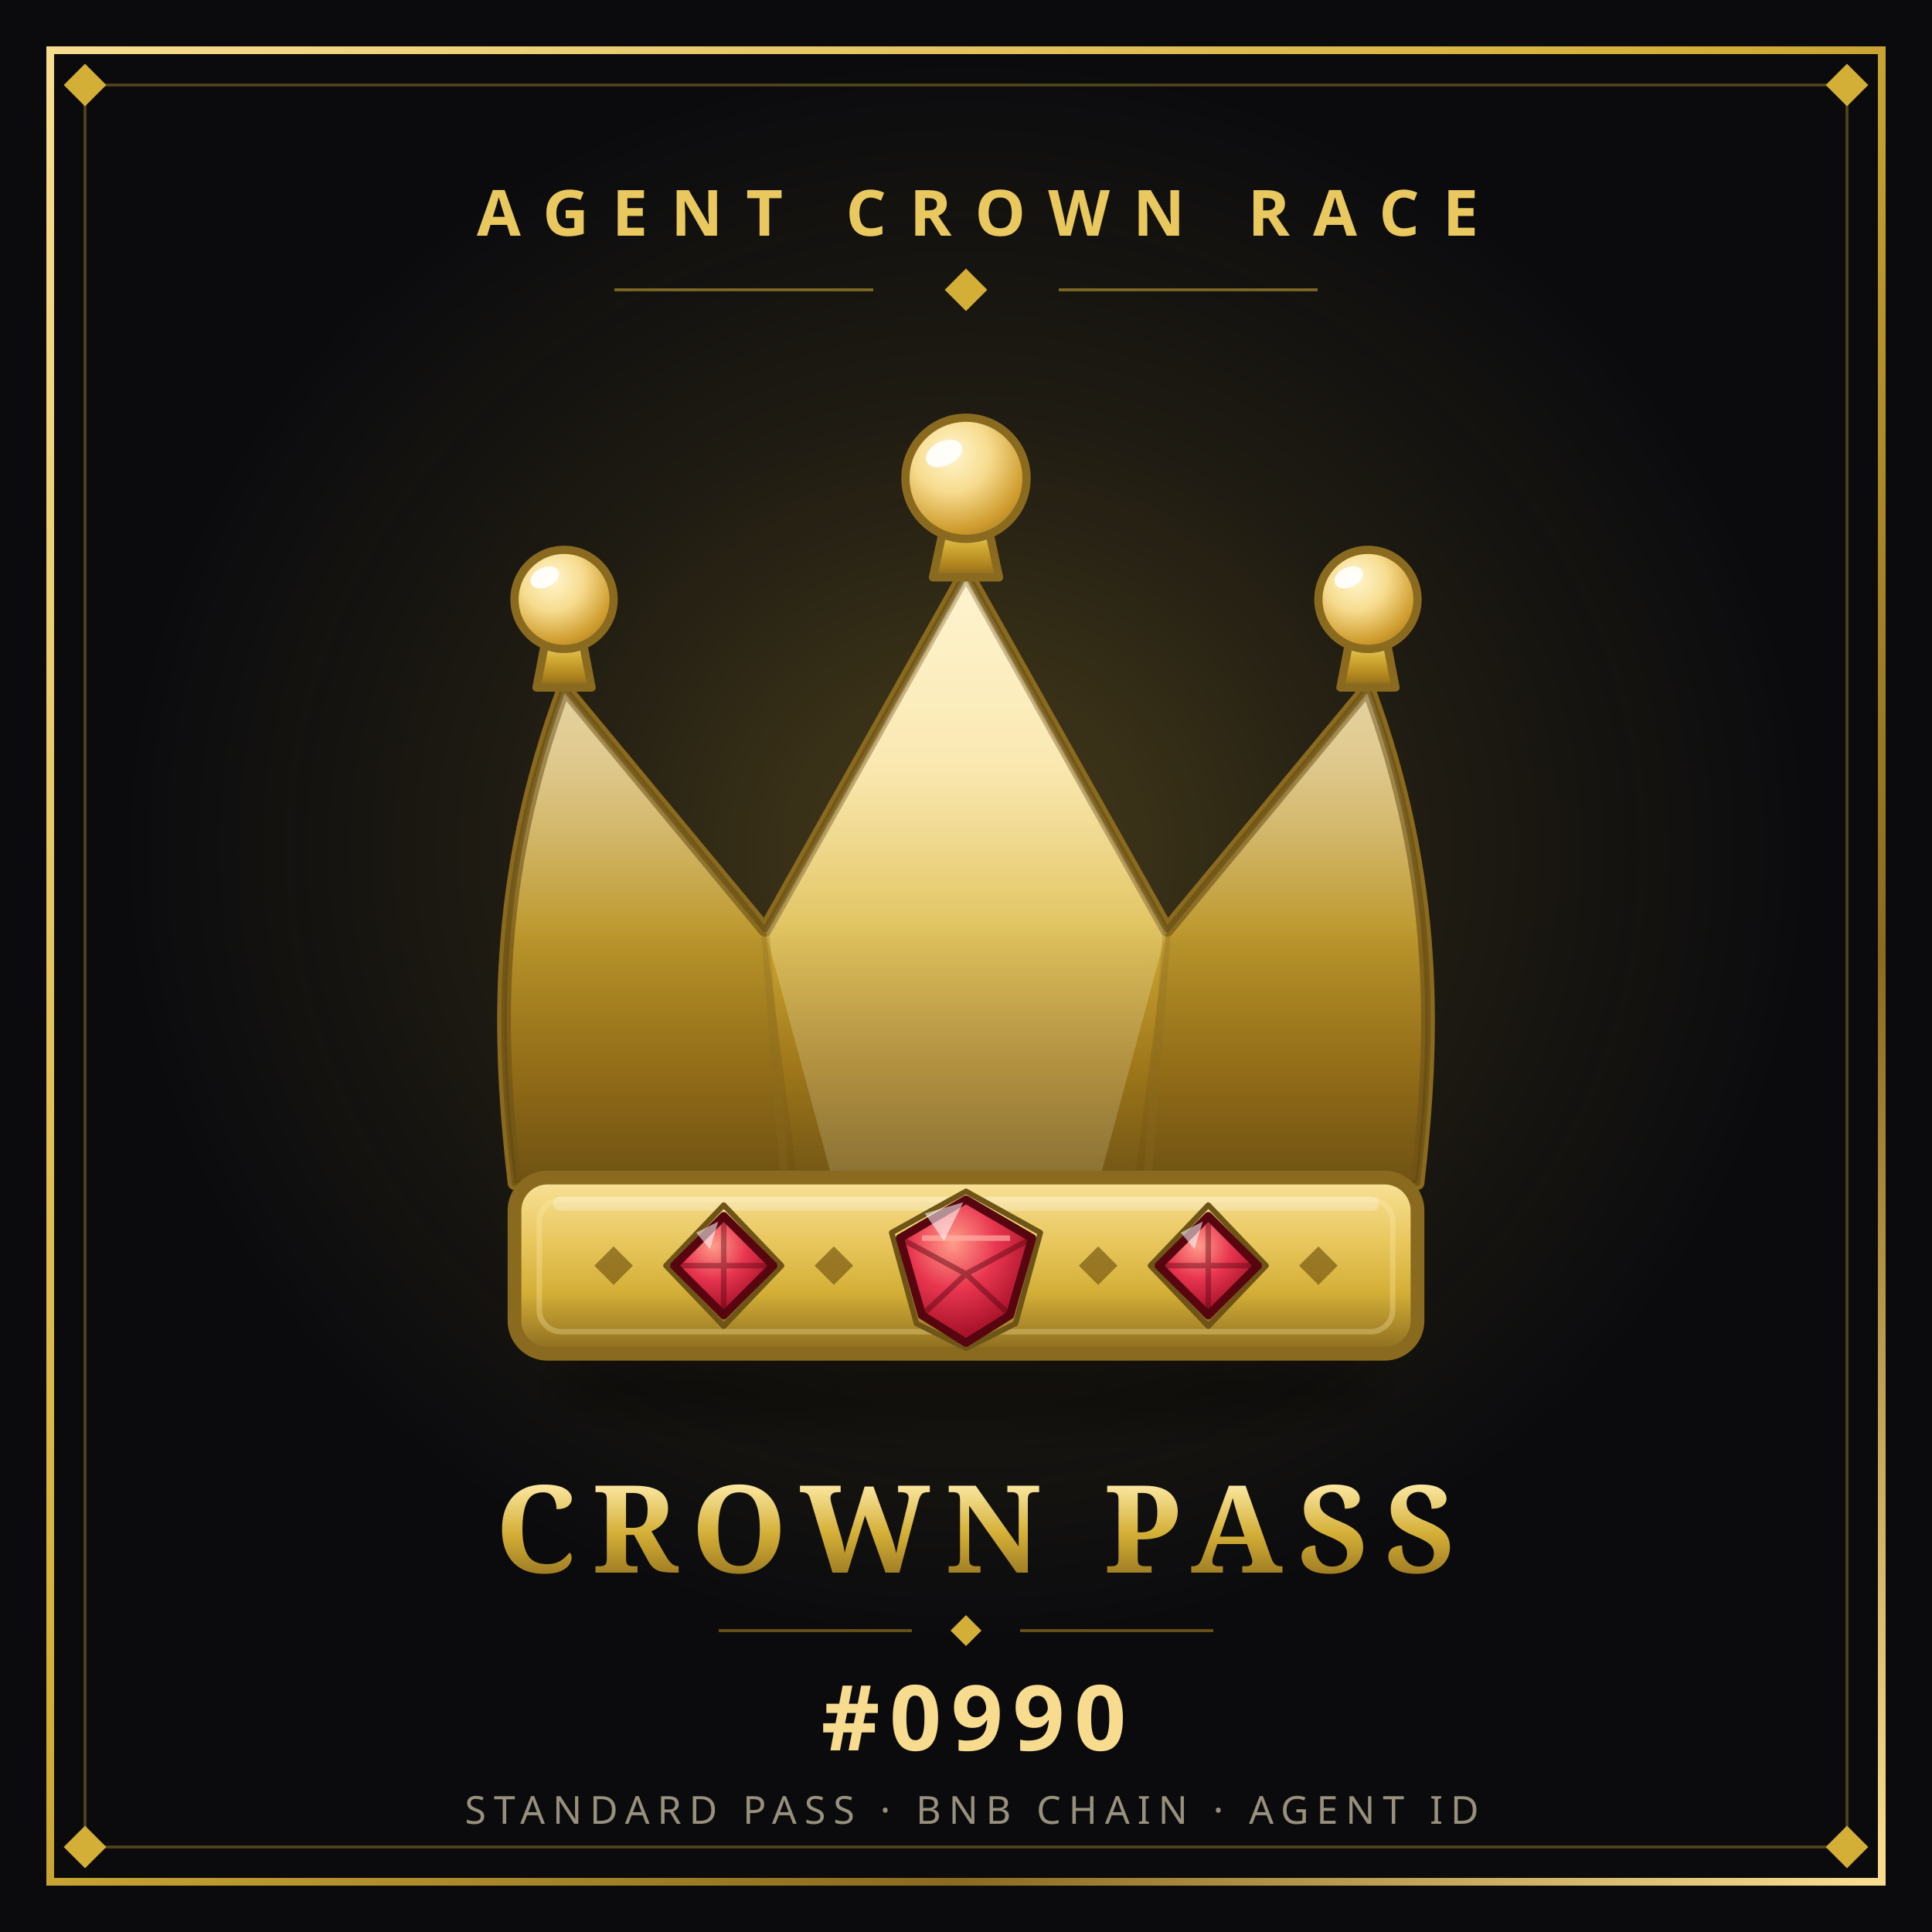
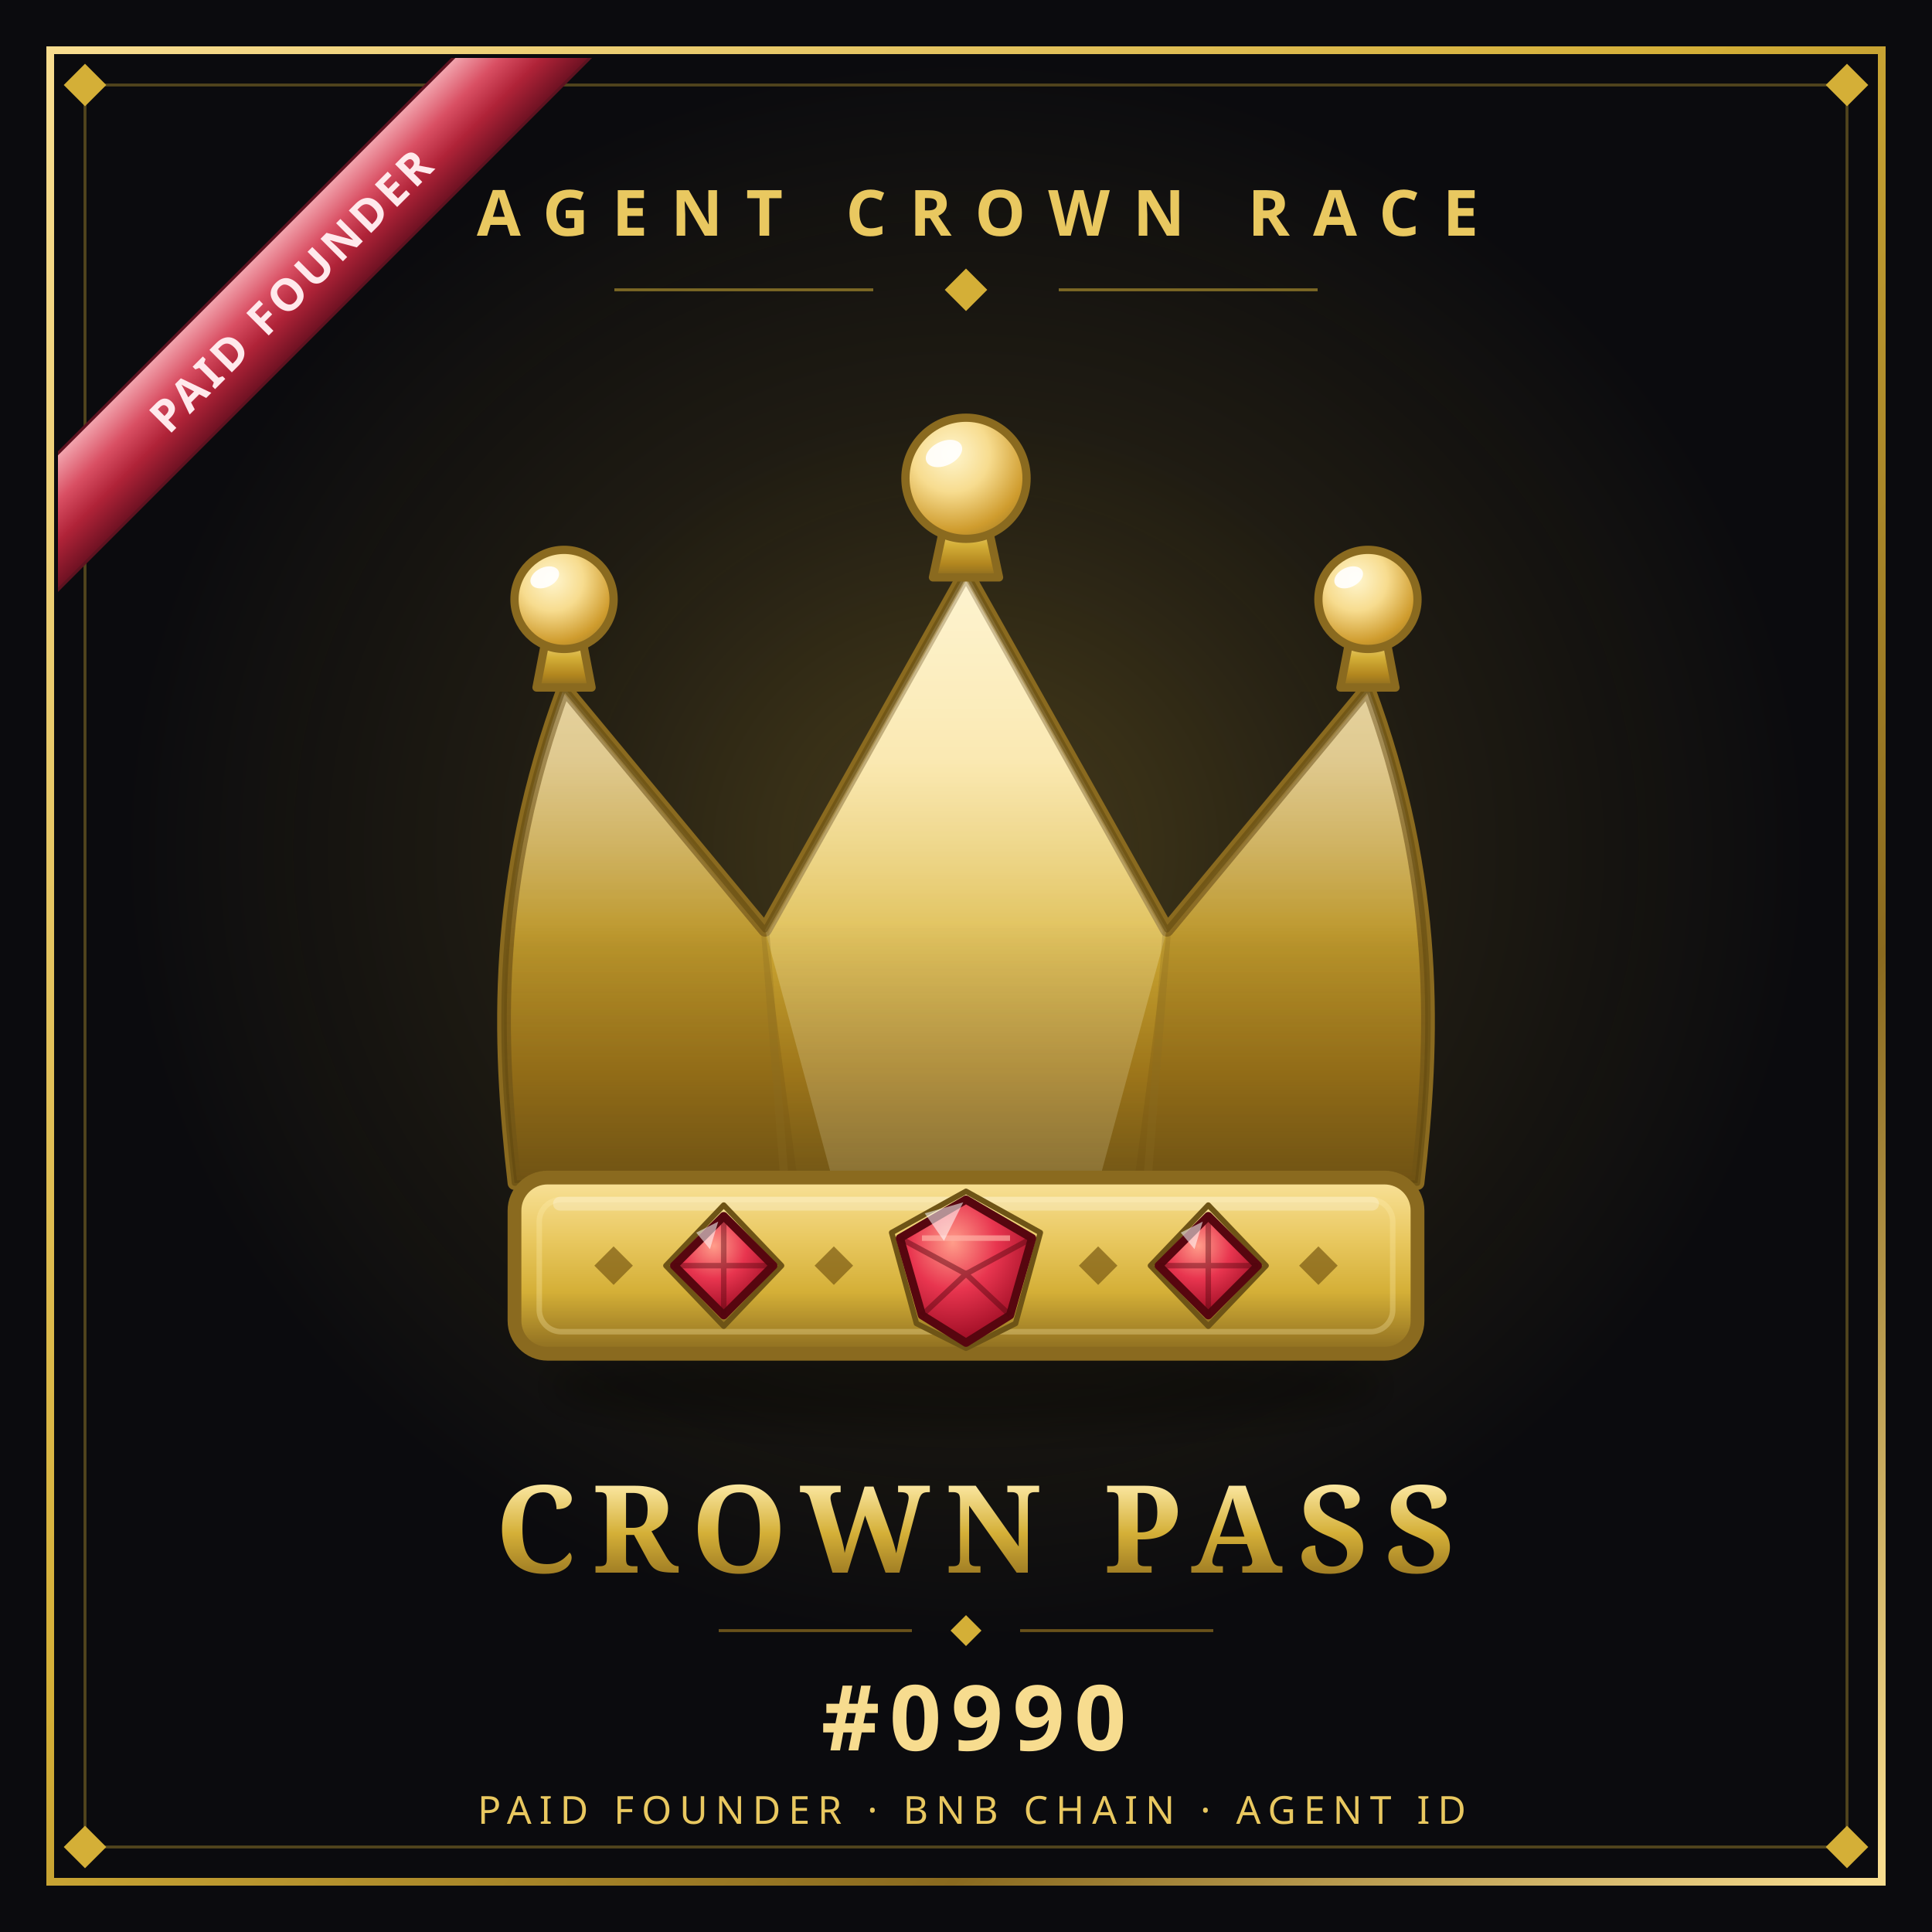
<svg xmlns="http://www.w3.org/2000/svg" viewBox="0 0 1000 1000" role="img" aria-label="Crown Pass #0990">
  <defs>
    <radialGradient id="passGlow" cx=".5" cy=".5" r=".5">
      <stop offset="0" stop-color="#d4af37" stop-opacity=".30" />
      <stop offset=".55" stop-color="#d4af37" stop-opacity=".10" />
      <stop offset="1" stop-color="#d4af37" stop-opacity="0" />
    </radialGradient>
    <linearGradient id="frameGold" x1="0" y1="0" x2="1" y2="1">
      <stop offset="0" stop-color="#f7dc8f" />
      <stop offset=".45" stop-color="#d4af37" />
      <stop offset=".75" stop-color="#8a6a1f" />
      <stop offset="1" stop-color="#f7dc8f" />
    </linearGradient>
    <linearGradient id="titleGold" x1="0" y1="0" x2="0" y2="1">
      <stop offset="0" stop-color="#fbe7a1" />
      <stop offset=".55" stop-color="#d4af37" />
      <stop offset="1" stop-color="#a07d24" />
    </linearGradient>
    <clipPath id="cardClip">
      <rect x="30" y="30" width="940" height="940" />
    </clipPath>
  </defs>
  <defs>
+     <linearGradient id="founderBand" x1="0" y1="0" x2="0" y2="1">
+       <stop offset="0" stop-color="#f3a7b0" />
+       <stop offset=".35" stop-color="#d94f63" />
+       <stop offset=".65" stop-color="#b02338" />
+       <stop offset="1" stop-color="#6d1122" />
+     </linearGradient>
    <linearGradient id="goldBody" x1="0" y1="0" x2="0" y2="1">
      <stop offset="0" stop-color="#fbe7a1" />
      <stop offset=".3" stop-color="#f7dc8f" />
      <stop offset=".58" stop-color="#d4af37" />
      <stop offset=".82" stop-color="#b3871f" />
      <stop offset="1" stop-color="#8a6a1f" />
    </linearGradient>
    <linearGradient id="goldBand" x1="0" y1="0" x2="0" y2="1">
      <stop offset="0" stop-color="#f9e29a" />
      <stop offset=".35" stop-color="#e9c860" />
      <stop offset=".65" stop-color="#d4af37" />
      <stop offset="1" stop-color="#8a6a1f" />
    </linearGradient>
    <radialGradient id="orbGrad" cx=".38" cy=".3" r=".9">
      <stop offset="0" stop-color="#fff6cf" />
      <stop offset=".35" stop-color="#f7dc8f" />
      <stop offset=".7" stop-color="#cf9c2e" />
      <stop offset="1" stop-color="#8a6a1f" />
    </radialGradient>
    <radialGradient id="rubyGrad" cx=".4" cy=".3" r=".95">
      <stop offset="0" stop-color="#ff9d8a" />
      <stop offset=".35" stop-color="#e8354f" />
      <stop offset=".68" stop-color="#a8122a" />
      <stop offset="1" stop-color="#5f0815" />
    </radialGradient>
    <linearGradient id="sheenGrad" x1="0" y1="0" x2="0" y2="1">
      <stop offset="0" stop-color="#ffffff" stop-opacity=".5" />
      <stop offset="1" stop-color="#ffffff" stop-opacity="0" />
    </linearGradient>
    <linearGradient id="shadeGrad" x1="0" y1="0" x2="0" y2="1">
      <stop offset="0" stop-color="#463004" stop-opacity="0" />
      <stop offset="1" stop-color="#463004" stop-opacity=".38" />
    </linearGradient>
    <filter id="blur6" x="-40%" y="-40%" width="180%" height="180%">
      <feGaussianBlur stdDeviation="6" />
    </filter>
    <clipPath id="bodyClip">
      <path d="M92 332 C86 280 84 222 110 152 L183 240 L256 110 L329 240 L402 152 C428 222 426 280 420 332 Z" />
    </clipPath>
  </defs>
  <rect width="1000" height="1000" fill="#0b0b0e" />
  <ellipse cx="500" cy="440" rx="440" ry="410" fill="url(#passGlow)" />
  <rect x="26" y="26" width="948" height="948" fill="none" stroke="url(#frameGold)" stroke-width="4" />
  <rect x="44" y="44" width="912" height="912" fill="none" stroke="#d4af37" stroke-width="1.5" opacity=".35" />
  <path d="M44 33 L55 44 L44 55 L33 44 Z" fill="#d4af37" />
  <path d="M956 33 L967 44 L956 55 L945 44 Z" fill="#d4af37" />
  <path d="M44 945 L55 956 L44 967 L33 956 Z" fill="#d4af37" />
  <path d="M956 945 L967 956 L956 967 L945 956 Z" fill="#d4af37" />
  <text x="506" y="122" text-anchor="middle" font-family="'Noto Sans', Arial, sans-serif" font-size="33" font-weight="600" letter-spacing="12" fill="#e9c860">AGENT CROWN RACE</text>
  <g stroke="#d4af37" opacity=".55">
    <path d="M318 150 H452 M548 150 H682" stroke-width="1.5" />
  </g>
  <path d="M500 139 L511 150 L500 161 L489 150 Z" fill="#d4af37" />
  <svg x="215" y="182" width="570" height="570" viewBox="56 30 400 400">
    <g id="crown">
      <ellipse cx="256" cy="406" rx="152" ry="15" fill="#000000" opacity=".30" filter="url(#blur6)" />
      <path d="M92 332 C86 280 84 222 110 152 L183 240 L256 110 L329 240 L402 152 C428 222 426 280 420 332 Z" fill="url(#goldBody)" stroke="#8a6a1f" stroke-width="5" stroke-linejoin="round" />
      <g clip-path="url(#bodyClip)">
        <polygon points="60,340 110,140 183,240 196,340" fill="#7a5a12" opacity=".26" />
        <polygon points="452,340 402,140 329,240 316,340" fill="#7a5a12" opacity=".26" />
        <polygon points="183,240 256,110 329,240 302,340 210,340" fill="#fff3bc" opacity=".30" />
        <rect x="60" y="96" width="392" height="150" fill="url(#sheenGrad)" />
        <rect x="60" y="238" width="392" height="102" fill="url(#shadeGrad)" />
      </g>
      <g stroke="#8a6a1f" stroke-width="3" opacity=".45" fill="none">
        <path d="M110 152 L183 240 L256 110 L329 240 L402 152" />
        <path d="M183 240 L190 330 M329 240 L322 330" opacity=".6" />
      </g>
      <path d="M92 332 C86 280 84 222 110 152 L183 240 L256 110 L329 240 L402 152 C428 222 426 280 420 332 Z" fill="none" stroke="#5f470e" stroke-width="2" stroke-linejoin="round" opacity=".55" />
      <path d="M100 152 L120 152 L115 126 L105 126 Z" fill="url(#goldBody)" stroke="#8a6a1f" stroke-width="3" stroke-linejoin="round" />
      <path d="M244 112 L268 112 L262 84 L250 84 Z" fill="url(#goldBody)" stroke="#8a6a1f" stroke-width="3" stroke-linejoin="round" />
      <path d="M392 152 L412 152 L407 126 L397 126 Z" fill="url(#goldBody)" stroke="#8a6a1f" stroke-width="3" stroke-linejoin="round" />
      <g stroke="#8a6a1f" stroke-width="3">
        <circle cx="110" cy="120" r="18" fill="url(#orbGrad)" />
        <circle cx="256" cy="76" r="22" fill="url(#orbGrad)" />
        <circle cx="402" cy="120" r="18" fill="url(#orbGrad)" />
      </g>
      <g fill="#ffffff">
        <ellipse cx="103" cy="112" rx="5.5" ry="3.6" opacity=".9" transform="rotate(-25 103 112)" />
        <ellipse cx="248" cy="67" rx="7" ry="4.4" opacity=".9" transform="rotate(-25 248 67)" />
        <ellipse cx="395" cy="112" rx="5.5" ry="3.6" opacity=".9" transform="rotate(-25 395 112)" />
      </g>
      <rect x="92" y="330" width="328" height="64" rx="12" fill="url(#goldBand)" stroke="#8a6a1f" stroke-width="5" />
      <rect x="101" y="338" width="310" height="48" rx="8" fill="none" stroke="#ffeeb0" stroke-width="2" opacity=".30" />
      <rect x="106" y="337" width="300" height="5" rx="2.5" fill="#ffffff" opacity=".26" />
      <g fill="#7a5a12" opacity=".7">
        <path d="M128 355 L135 362 L128 369 L121 362 Z" />
        <path d="M208 355 L215 362 L208 369 L201 362 Z" />
        <path d="M304 355 L311 362 L304 369 L297 362 Z" />
        <path d="M384 355 L391 362 L384 369 L377 362 Z" />
      </g>
      <g fill="url(#goldBand)" stroke="#6e5416" stroke-width="2" stroke-linejoin="round">
        <polygon points="256,335 283,350 274,383 256,392 238,383 229,350" />
        <polygon points="168,340 189,362 168,384 147,362" />
        <polygon points="344,340 365,362 344,384 323,362" />
      </g>
      <polygon points="256,338 280,352 272,380 256,390 240,380 232,352" fill="url(#rubyGrad)" stroke="#57060f" stroke-width="3" stroke-linejoin="round" />
      <g stroke="#ffb3a7" stroke-width="2" opacity=".65" fill="none">
        <path d="M240 352 L272 352" />
      </g>
      <g stroke="#50040d" stroke-width="2" opacity=".45" fill="none">
        <path d="M232 352 L256 365 L280 352 M240 380 L256 365 L272 380" />
      </g>
      <polygon points="241,343 255,339 248,353" fill="#ffffff" opacity=".55" />
      <g stroke="#57060f" stroke-width="3" stroke-linejoin="round">
        <polygon points="168,344 186,362 168,380 150,362" fill="url(#rubyGrad)" />
        <polygon points="344,344 362,362 344,380 326,362" fill="url(#rubyGrad)" />
      </g>
      <g stroke="#50040d" stroke-width="2" opacity=".4" fill="none">
        <path d="M150 362 L186 362 M168 344 L168 380" />
        <path d="M326 362 L362 362 M344 344 L344 380" />
      </g>
      <g fill="#ffffff" opacity=".55">
        <polygon points="158,350 166,346 163,356" />
        <polygon points="334,350 342,346 339,356" />
      </g>
    </g>
  </svg>
  <text x="505" y="814" text-anchor="middle" font-family="Georgia, 'Noto Serif', serif" font-size="63" font-weight="700" letter-spacing="8" fill="url(#titleGold)">CROWN PASS</text>
  <g stroke="#8a6a1f" opacity=".75">
    <path d="M372 844 H472 M528 844 H628" stroke-width="1.5" />
  </g>
  <path d="M500 836 L508 844 L500 852 L492 844 Z" fill="#d4af37" />
  <text x="504" y="906" text-anchor="middle" font-family="'Noto Sans', Arial, sans-serif" font-size="47" font-weight="600" letter-spacing="5" fill="#f7dc8f">#0990</text>
-   <text x="503" y="944" text-anchor="middle" font-family="'Noto Sans', Arial, sans-serif" font-size="20" letter-spacing="4" fill="#97907c">STANDARD PASS · BNB CHAIN · AGENT ID</text>
+   <text x="503" y="944" text-anchor="middle" font-family="'Noto Sans', Arial, sans-serif" font-size="20" letter-spacing="4" fill="#e9c860">PAID FOUNDER · BNB CHAIN · AGENT ID</text>
+   <g clip-path="url(#cardClip)">
+     <g transform="rotate(-45 150 150)">
+       <rect x="-90" y="125" width="480" height="50" fill="url(#founderBand)" stroke="#5e1220" stroke-width="1.5" />
+       <text x="150" y="159" text-anchor="middle" font-family="'Noto Sans', Arial, sans-serif" font-size="23" font-weight="700" letter-spacing="2" fill="#ffe9ec">PAID FOUNDER</text>
+     </g>
+   </g>
</svg>
